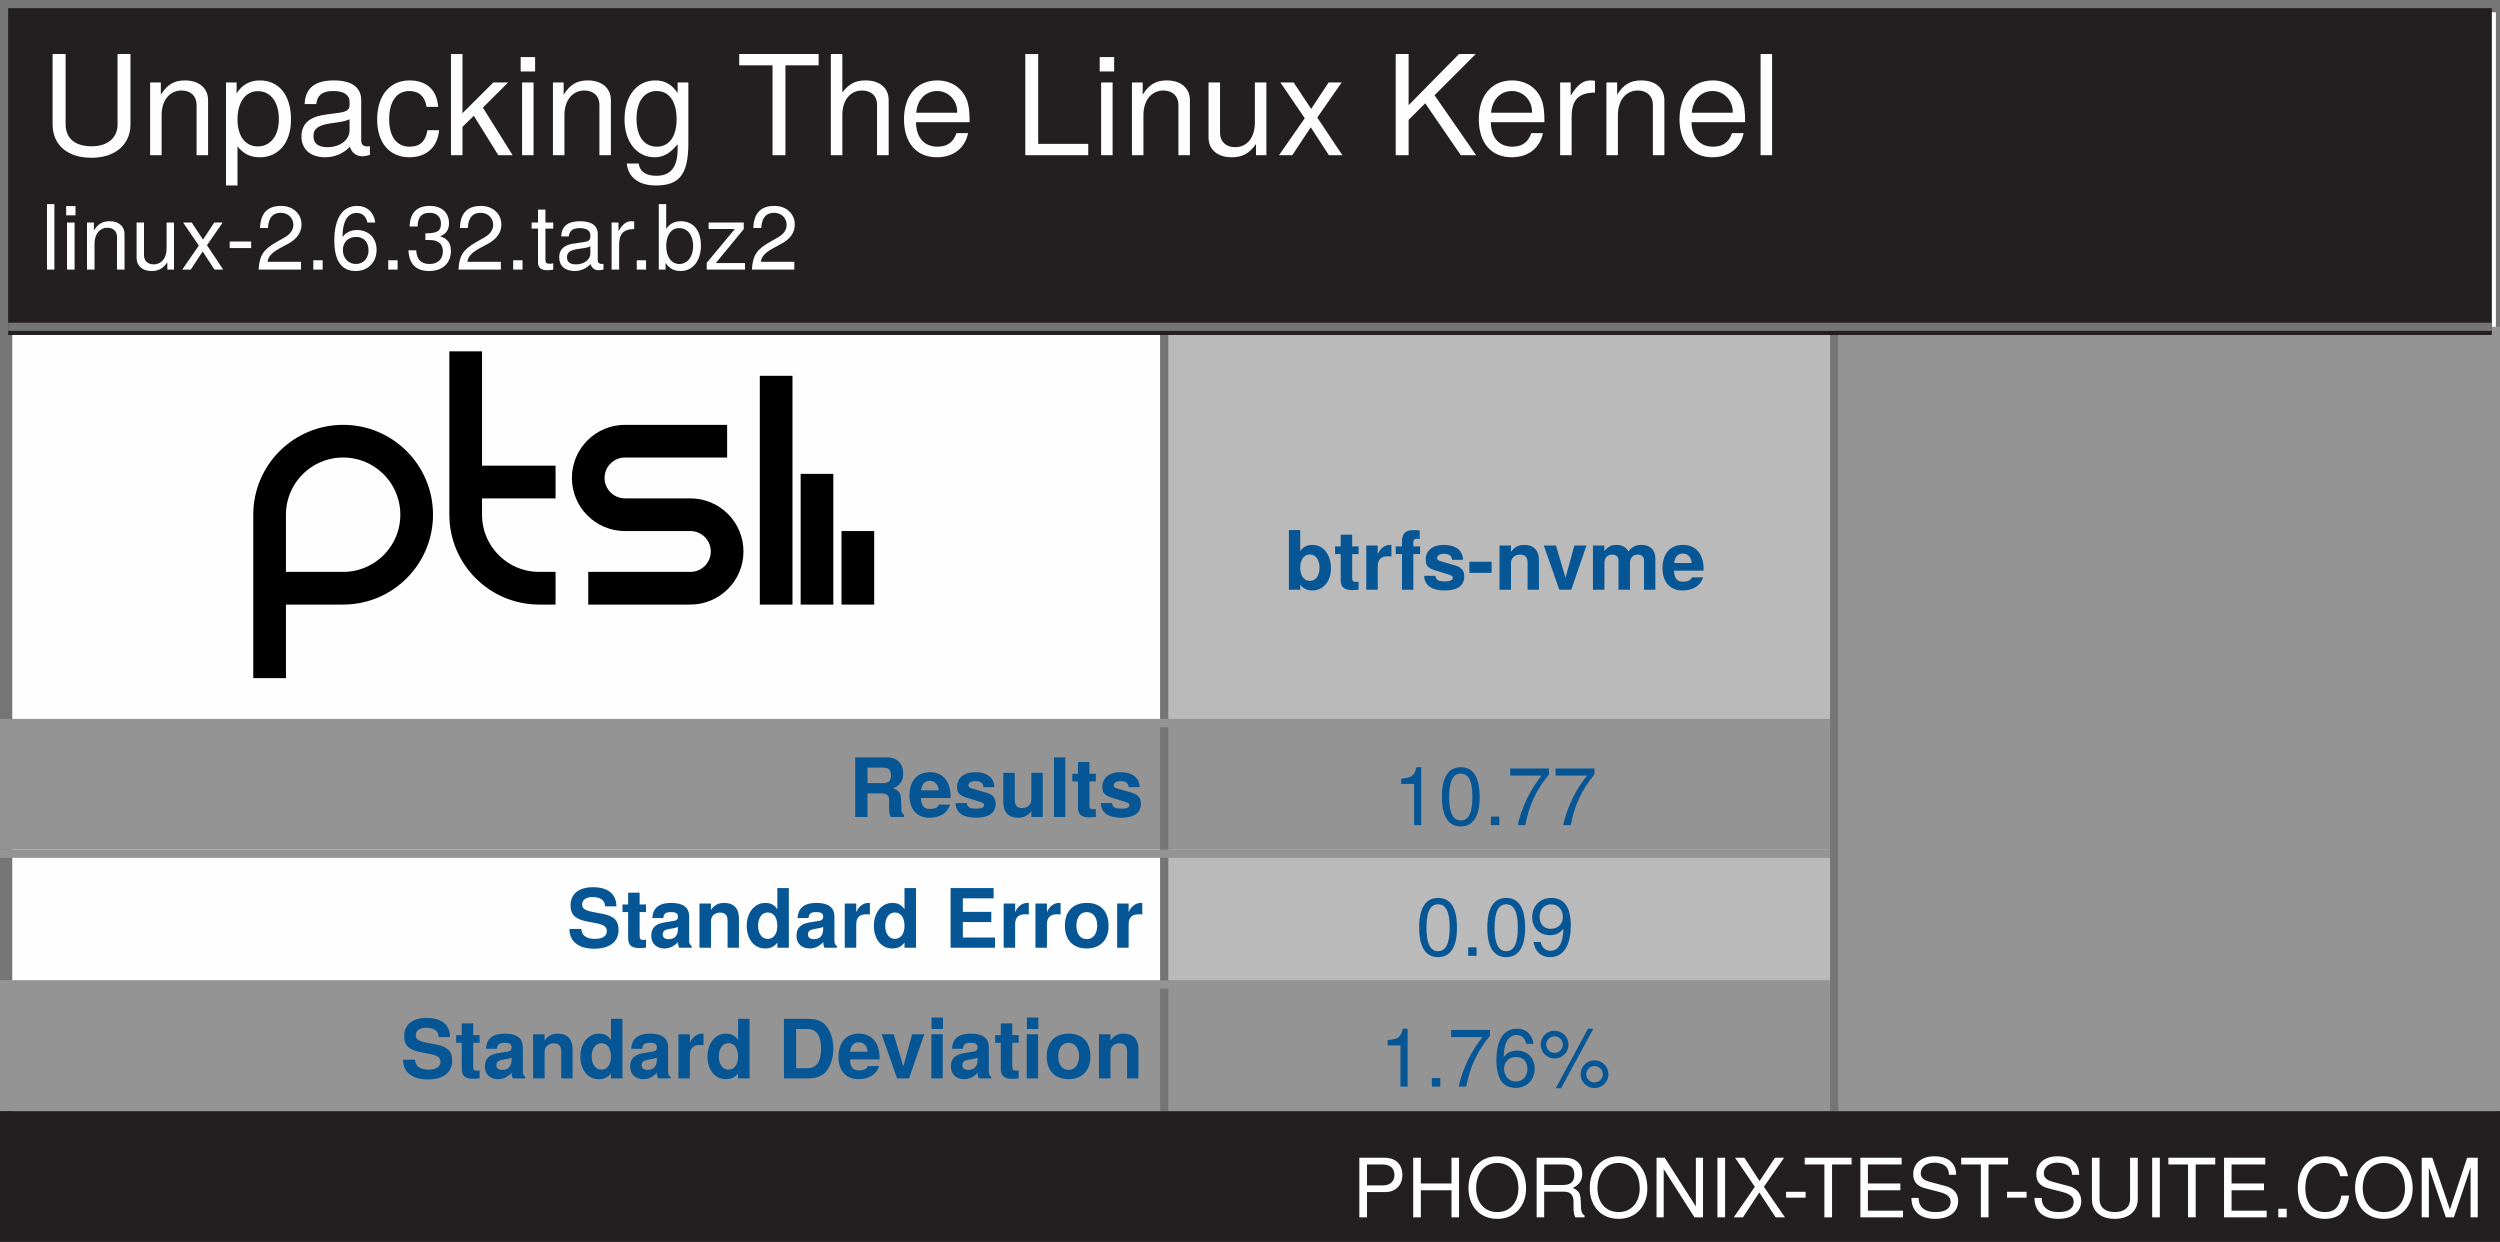
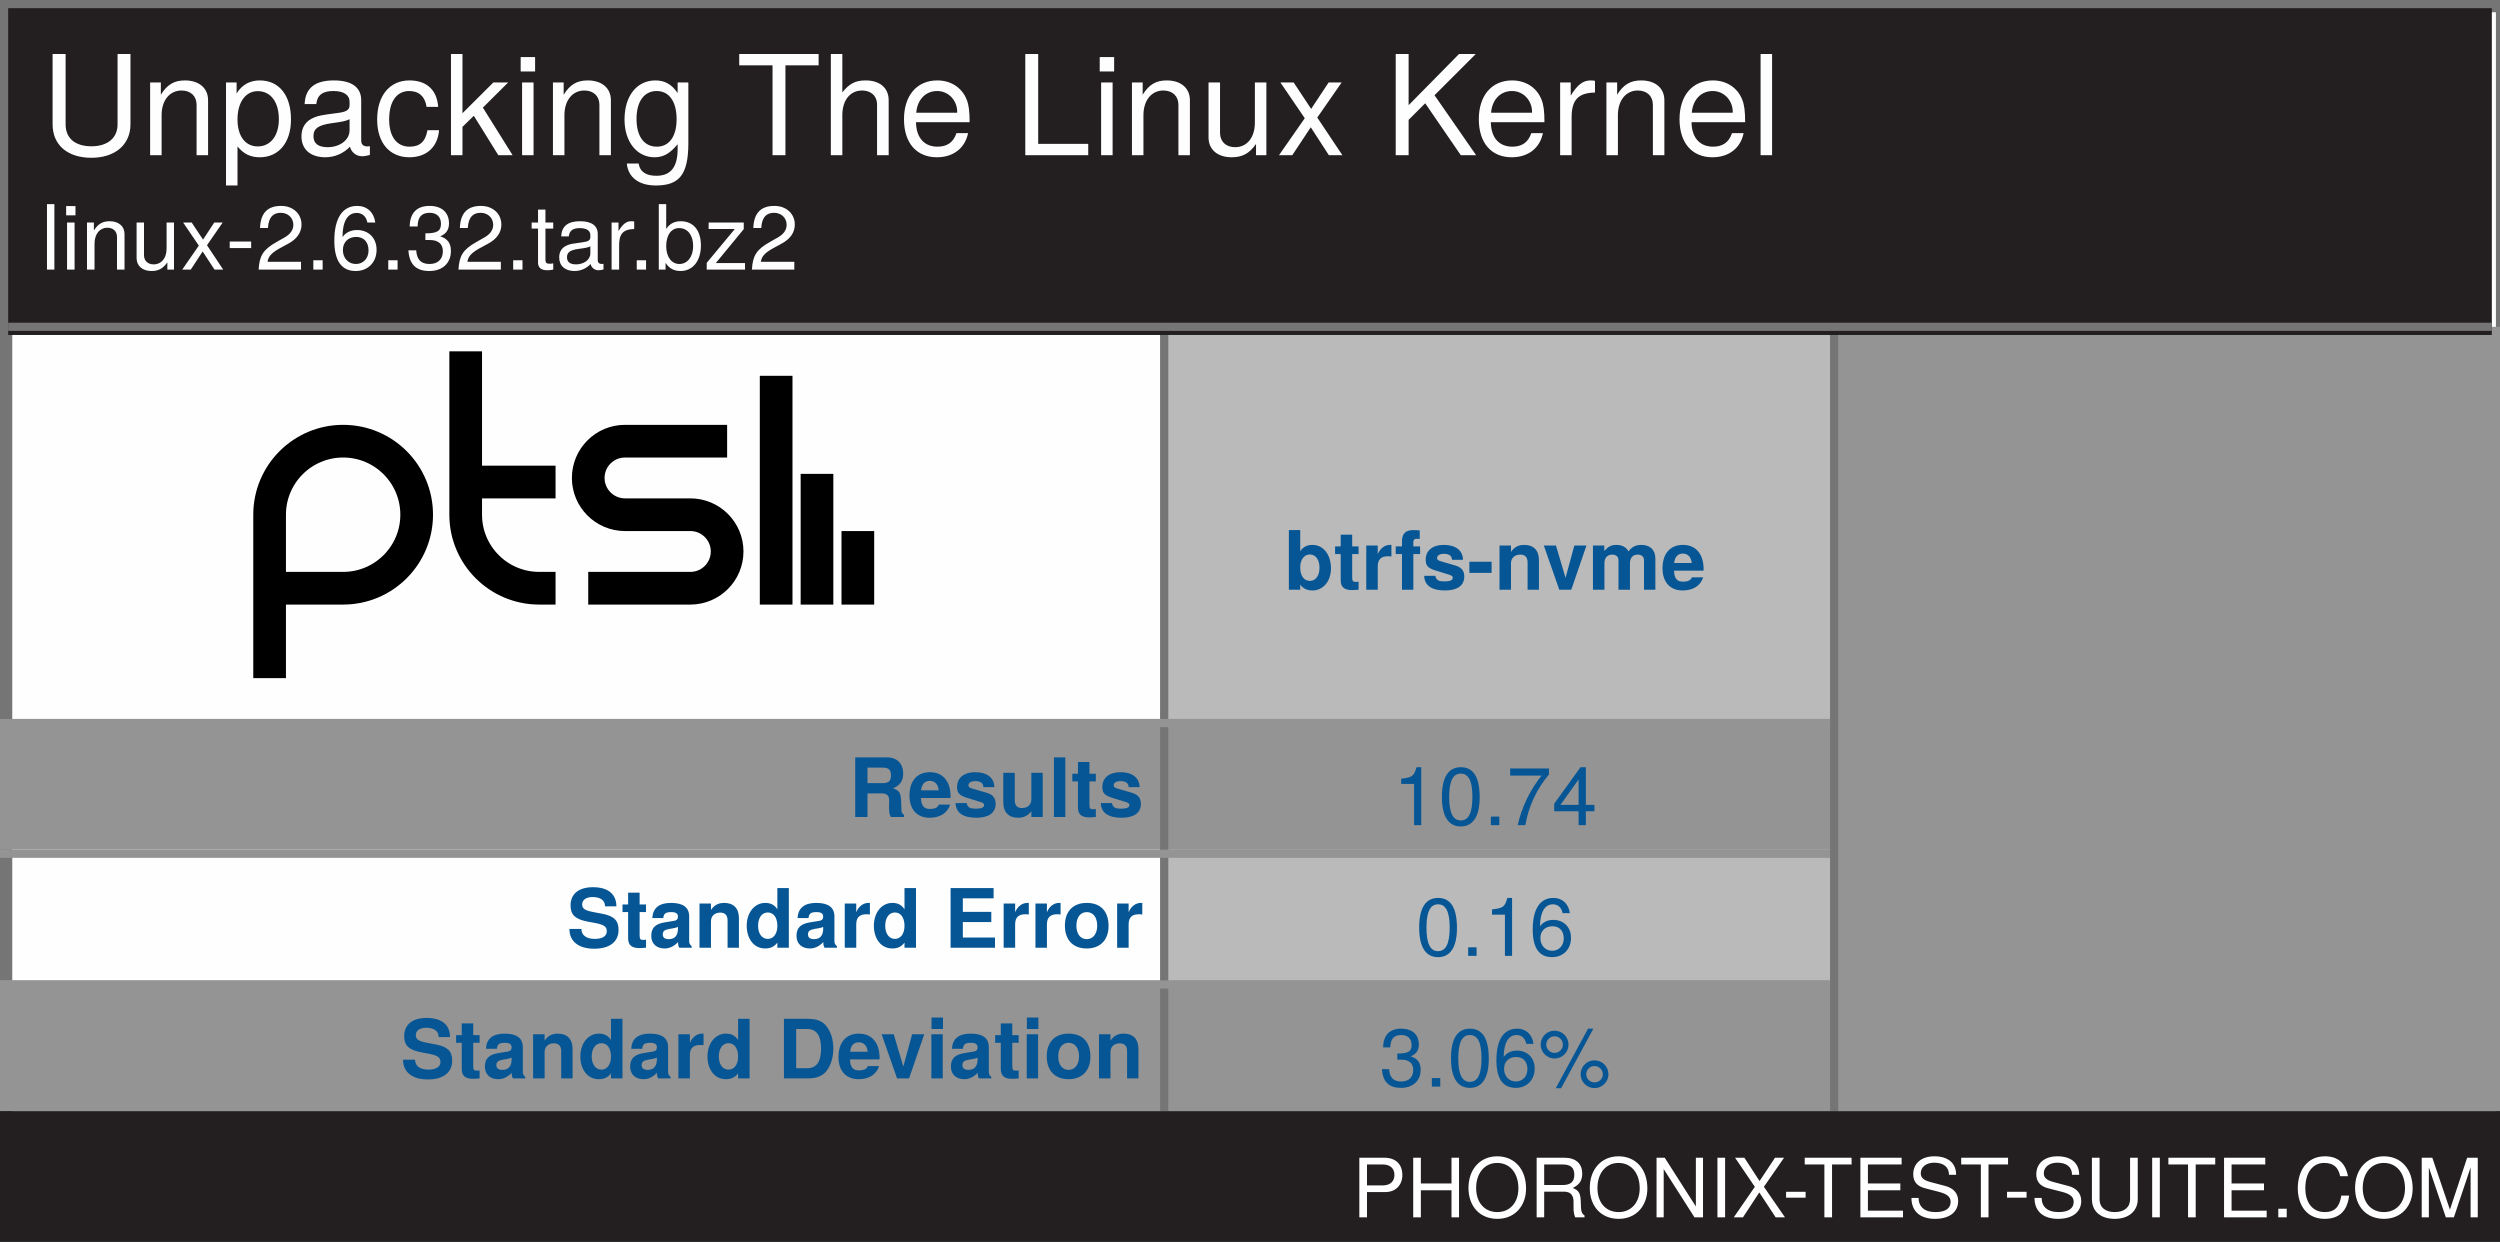
<svg xmlns="http://www.w3.org/2000/svg" xmlns:xlink="http://www.w3.org/1999/xlink" version="1.1" font-family="sans-serif, droid-sans, helvetica, verdana, tahoma" viewbox="0 0 306 152" width="306" height="152" preserveAspectRatio="xMinYMin meet">
  <rect x="0" y="0" width="306" height="152" fill="#FEFEFE" stroke="#757575" stroke-width="2" />
  <rect x="1" y="1" width="305" height="151" fill="#FEFEFE" stroke="#757575" stroke-width="1" />
  <path d="m74 22v9m-5-16v16m-5-28v28m-23-2h12.5c2.485 0 4.5-2.015 4.5-4.5s-2.015-4.5-4.5-4.5h-8c-2.485 0-4.5-2.015-4.5-4.5s2.015-4.5 4.5-4.5h12.5m-21 5h-11m11 13h-2c-4.971 0-9-4.029-9-9v-20m-24 40v-20c0-4.971 4.029-9 9-9 4.971 0 9 4.029 9 9s-4.029 9-9 9h-9" stroke="#000000" stroke-width="4" fill="none" transform="translate(31,43)" />
  <line x1="142" y1="88" x2="224" y2="88" stroke="#BABABA" stroke-width="96" stroke-dasharray="82,82" />
  <rect x="224" y="40" width="82" height="96" fill="#949494" />
  <line x1="112" y1="88" x2="112" y2="136" stroke="#949494" stroke-width="224" stroke-dasharray="16,16" />
  <line x1="142" y1="88" x2="306" y2="88" stroke="#757575" stroke-width="96" stroke-dasharray="1,81" />
  <rect x="1" y="1" width="304" height="40" fill="#231f20" />
  <text x="5" y="19" font-size="17" fill="#FEFEFE" text-anchor="start">Unpacking The Linux Kernel</text>
  <text x="5" y="33" font-size="11" fill="#FEFEFE" text-anchor="start">linux-2.6.32.tar.bz2</text>
  <line x1="1" y1="40" x2="305" y2="40" stroke="#757575" stroke-width="1" />
  <g font-size="10" font-weight="bold" text-anchor="end" fill="#065695">
    <text x="140" y="100" fill="#065695">Results</text>
    <text x="140" y="116" fill="#065695">Standard Error</text>
    <text x="140" y="132" fill="#065695">Standard Deviation</text>
  </g>
  <g font-size="10" fill="#065695" font-weight="bold" text-anchor="middle" dominant-baseline="text-before-edge">
    <text x="183" y="64">btrfs-nvme</text>
  </g>
  <g />
  <g text-anchor="middle" font-size="10">
-     <text x="183" y="101" fill="#065695" xlink:title="STD Dev: 1.76%;  STD Error: 0.09">10.77</text>
-     <text x="183" y="117" fill="#065695">0.09</text>
-     <text x="183" y="133" fill="#065695">1.76%</text>
+     <text x="183" y="101" fill="#065695" xlink:title="STD Dev: 3.06%;  STD Error: 0.16">10.74</text>
+     <text x="183" y="117" fill="#065695">0.16</text>
+     <text x="183" y="133" fill="#065695">3.06%</text>
  </g>
  <line x1="112" y1="88" x2="112" y2="136" stroke="#949494" stroke-width="224" stroke-dasharray="1,15" />
  <rect x="0" y="136" width="306" height="16" fill="#231f20" />
  <a xlink:href="http://www.phoronix-test-suite.com/" xlink:show="new">
    <text x="304" y="149" font-size="10" fill="#FFFFFF" text-anchor="end" xlink:show="new">PHORONIX-TEST-SUITE.COM</text>
  </a>
</svg>
